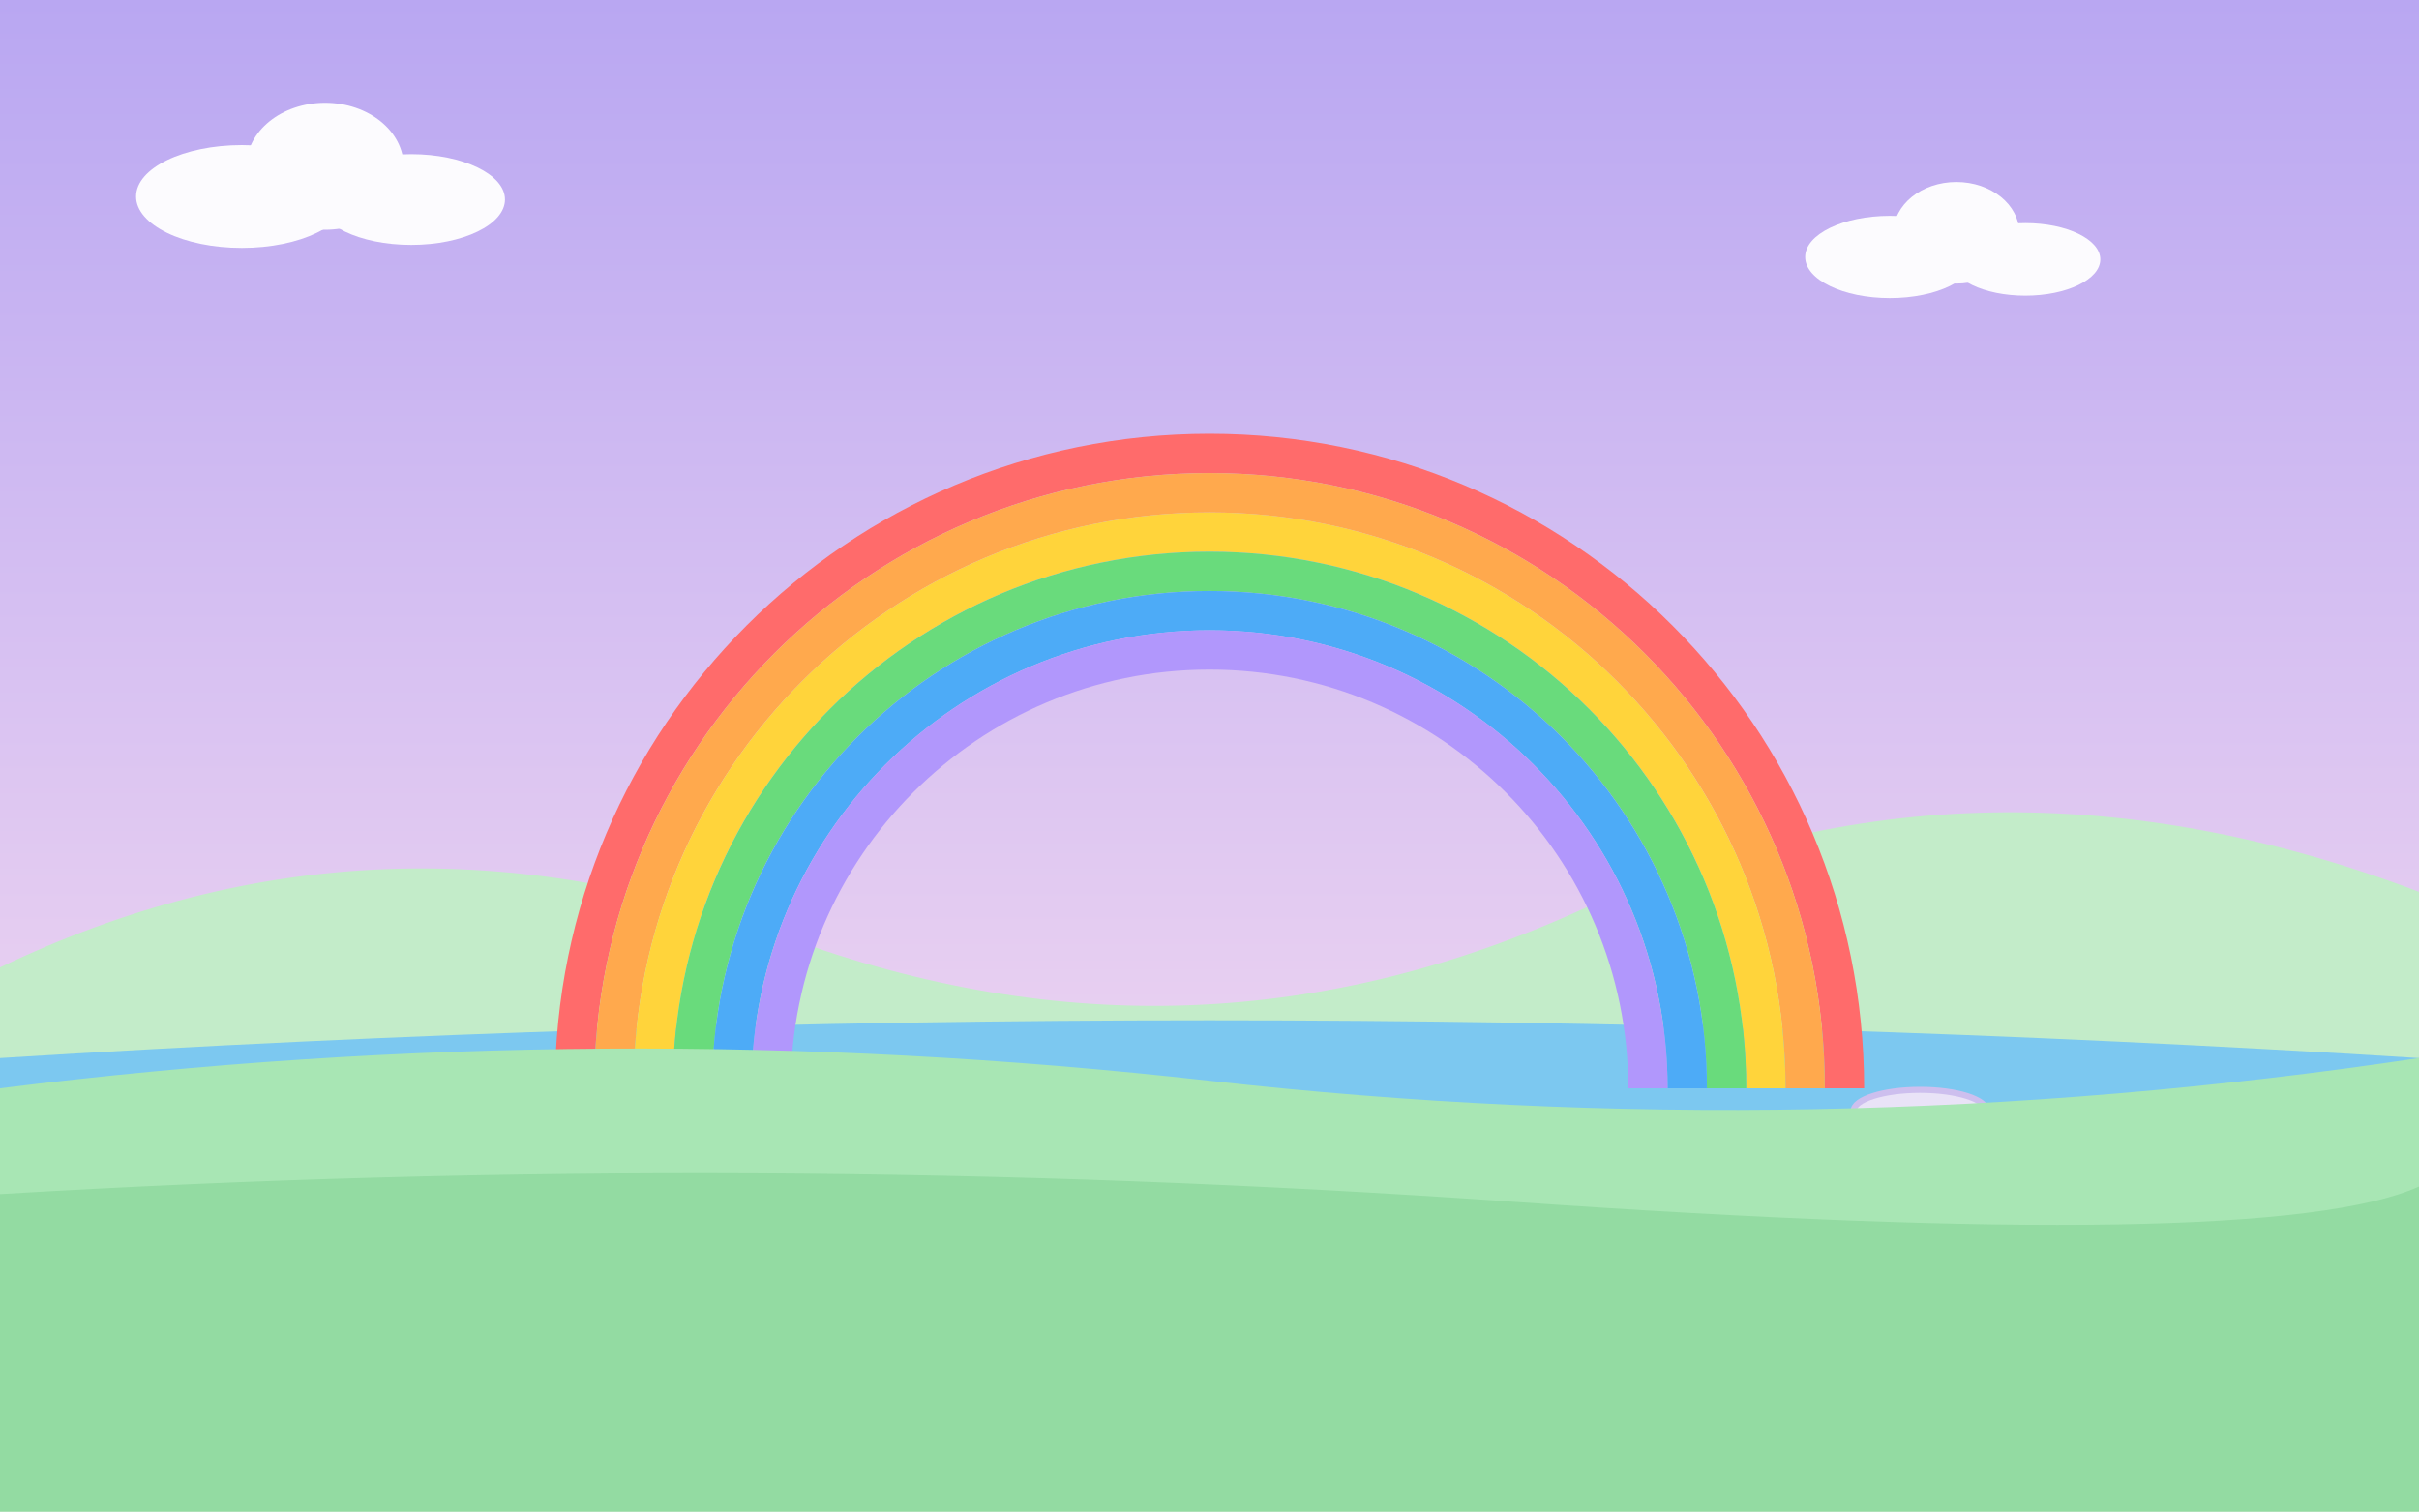
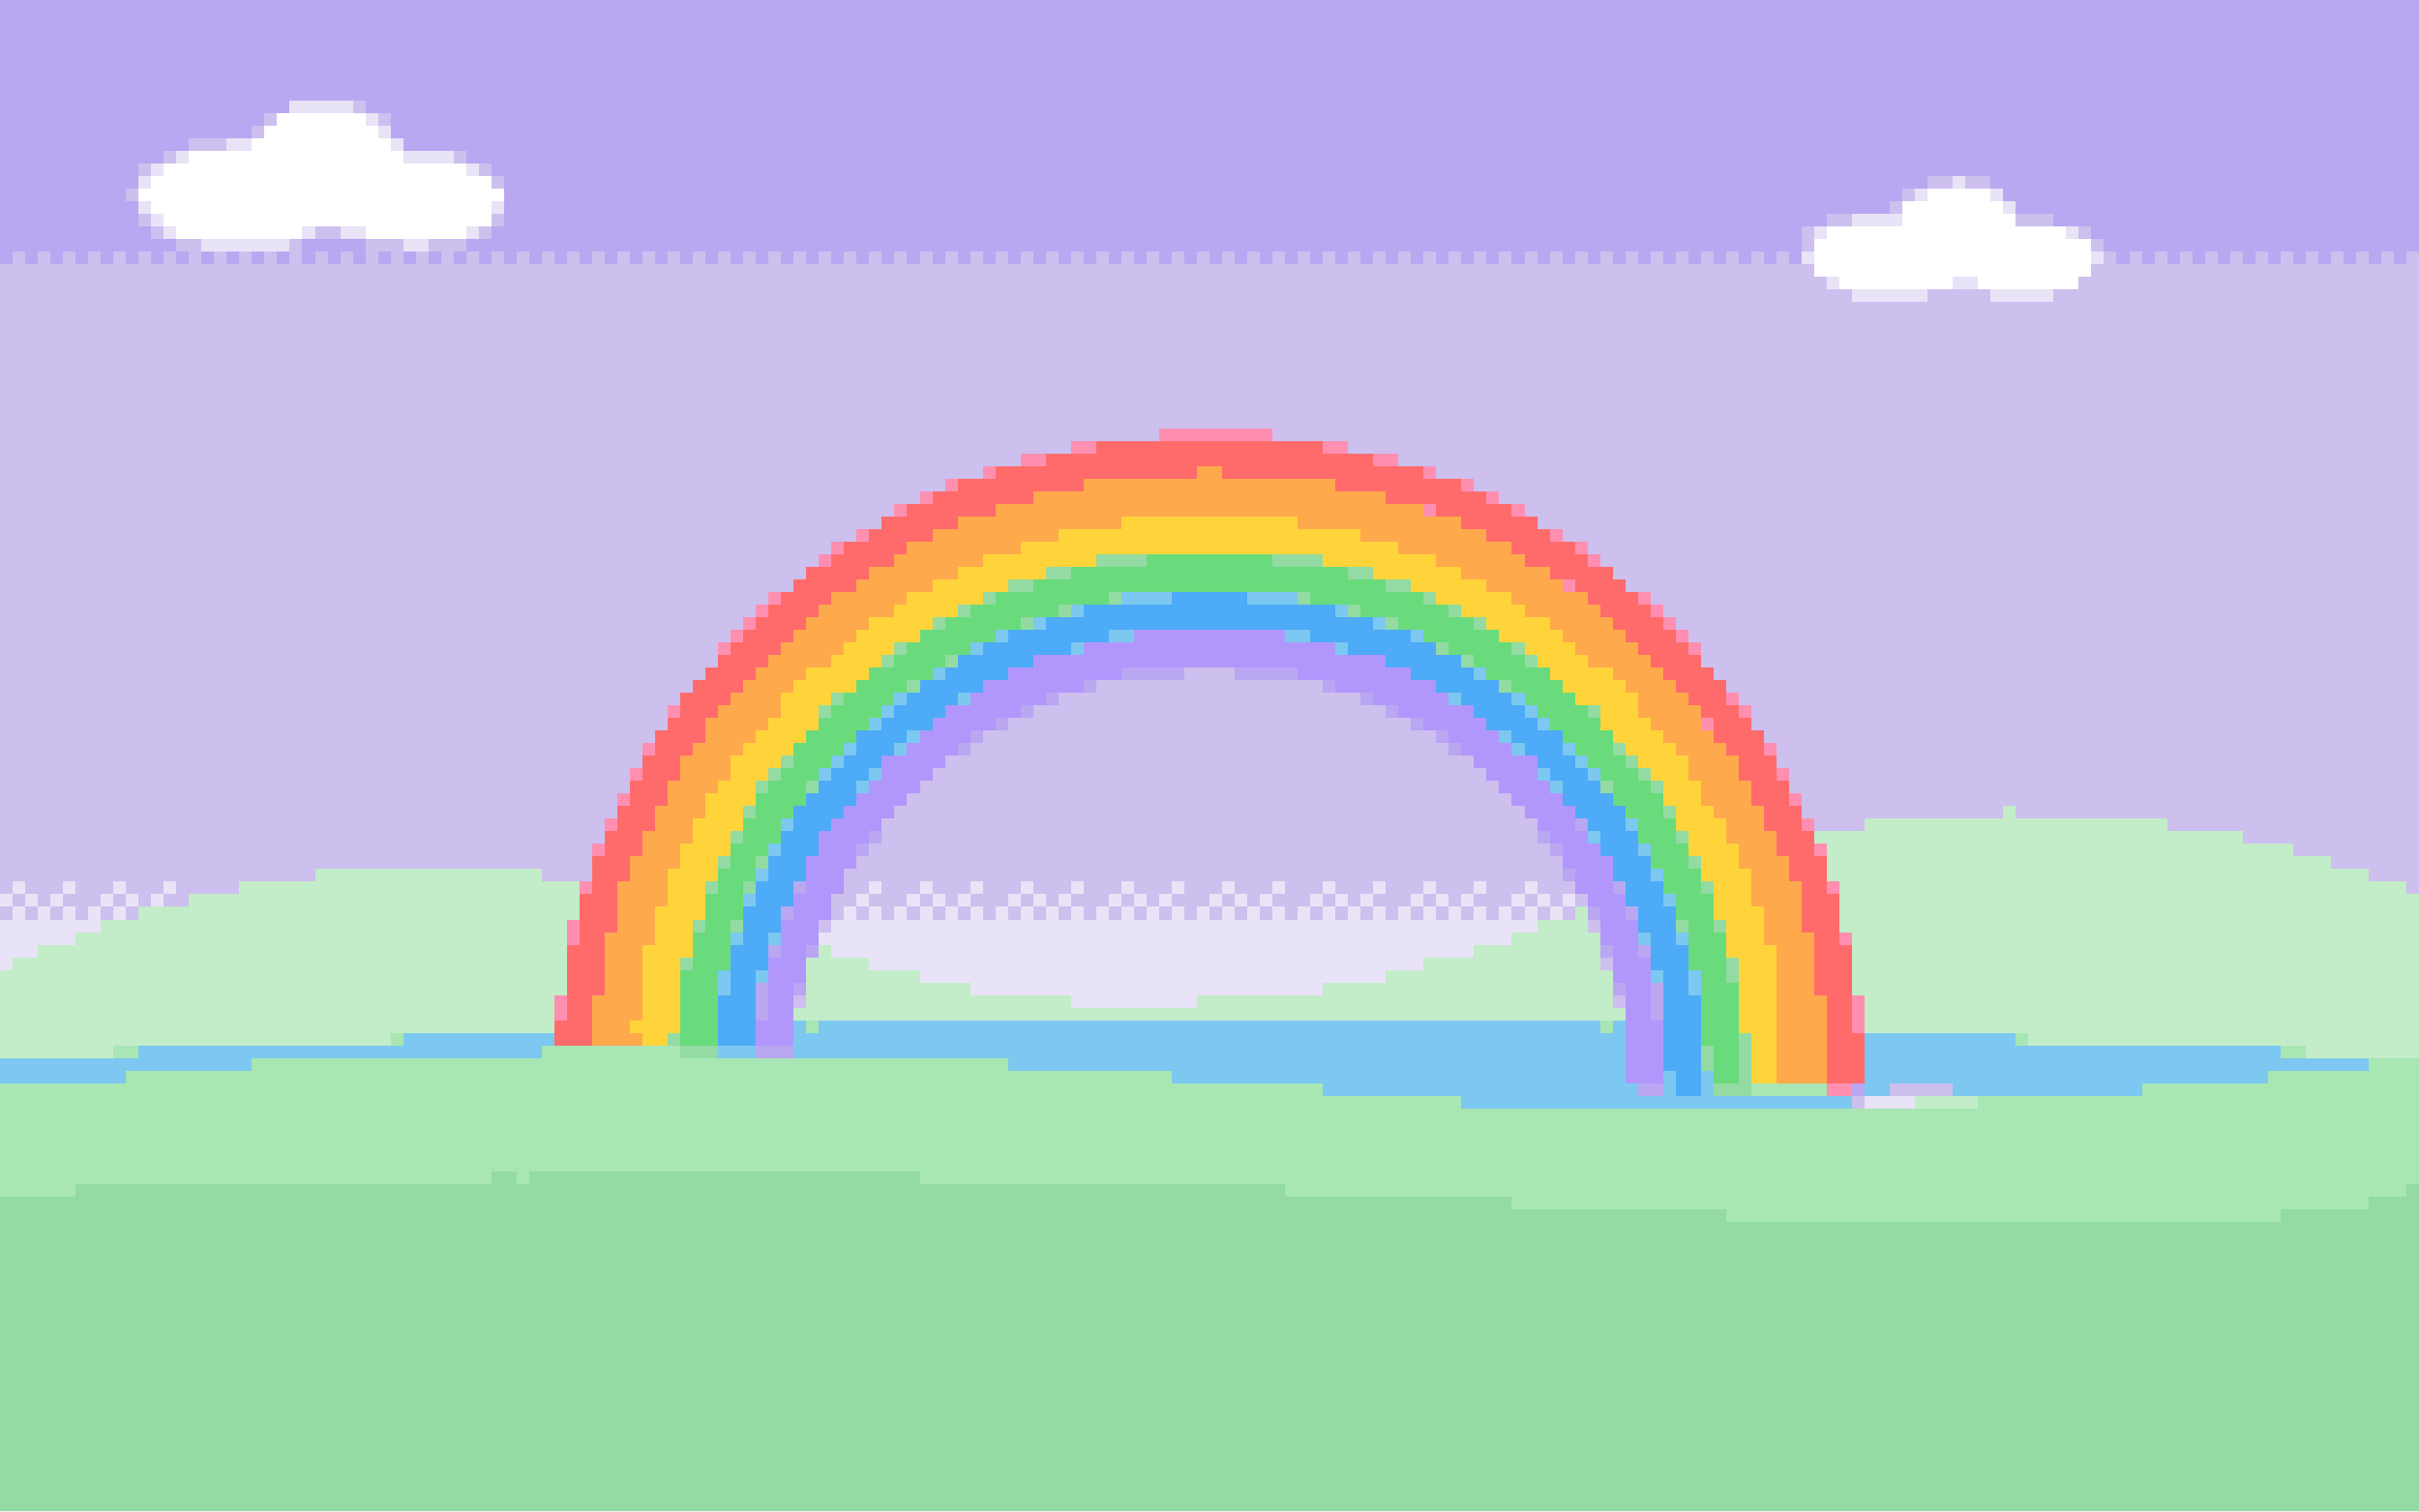
- <svg xmlns="http://www.w3.org/2000/svg" viewBox="0 0 1600 1000" preserveAspectRatio="xMidYMax slice">
-   <defs>
-     <linearGradient id="sky" x1="0" y1="0" x2="0" y2="1">
-       <stop offset="0" stop-color="#b9a7f2" />
-       <stop offset="1" stop-color="#ffe3f1" />
-     </linearGradient>
-   </defs>
-   <rect width="1600" height="1000" fill="url(#sky)" />
-   <g transform="translate(160 130) scale(1)" fill="#fff" opacity="0.95">
-     <ellipse cx="0" cy="0" rx="70" ry="34" />
-     <ellipse cx="55" cy="-20" rx="52" ry="42" />
-     <ellipse cx="112" cy="2" rx="62" ry="30" />
-   </g>
-   <g transform="translate(1250 170) scale(0.8)" fill="#fff" opacity="0.95">
-     <ellipse cx="0" cy="0" rx="70" ry="34" />
-     <ellipse cx="55" cy="-20" rx="52" ry="42" />
-     <ellipse cx="112" cy="2" rx="62" ry="30" />
-   </g>
-   <path d="M0 640 Q250 520 520 620 T1050 600 T1600 590 V760 H0Z" fill="#c3ecc9" />
-   <path d="M0 700 Q800 650 1600 700 V760 H0Z" fill="#7cc8f0" />
-   <path d="M380 720 A420 420 0 0 1 1220 720" stroke="#ff6b6b" stroke-width="26" fill="none" opacity="1" />
-   <path d="M406 720 A394 394 0 0 1 1194 720" stroke="#ffa94d" stroke-width="26" fill="none" opacity="1" />
-   <path d="M432 720 A368 368 0 0 1 1168 720" stroke="#ffd43b" stroke-width="26" fill="none" opacity="1" />
-   <path d="M458 720 A342 342 0 0 1 1142 720" stroke="#69db7c" stroke-width="26" fill="none" opacity="1" />
-   <path d="M484 720 A316 316 0 0 1 1116 720" stroke="#4dabf7" stroke-width="26" fill="none" opacity="1" />
-   <path d="M510 720 A290 290 0 0 1 1090 720" stroke="#b197fc" stroke-width="26" fill="none" opacity="1" />
-   <g fill="#e9e3f7" stroke="#cdbfee" stroke-width="4">
-     <ellipse cx="330" cy="735" rx="44" ry="14" />
-     <ellipse cx="1270" cy="735" rx="44" ry="14" />
-   </g>
-   <g transform="translate(66 844)">
-     <circle r="9" cx="0" cy="-10" fill="#ffffff" />
-     <circle r="9" cx="10" cy="0" fill="#ffffff" />
-     <circle r="9" cx="0" cy="10" fill="#ffffff" />
-     <circle r="9" cx="-10" cy="0" fill="#ffffff" />
-     <circle r="6" fill="#ffa94d" />
-   </g>
-   <g transform="translate(210 913)">
-     <circle r="9" cx="0" cy="-10" fill="#ff8fb1" />
-     <circle r="9" cx="10" cy="0" fill="#ff8fb1" />
-     <circle r="9" cx="0" cy="10" fill="#ff8fb1" />
-     <circle r="9" cx="-10" cy="0" fill="#ff8fb1" />
-     <circle r="6" fill="#ffa94d" />
-   </g>
-   <g transform="translate(343 899)">
-     <circle r="9" cx="0" cy="-10" fill="#ffffff" />
-     <circle r="9" cx="10" cy="0" fill="#ffffff" />
-     <circle r="9" cx="0" cy="10" fill="#ffffff" />
-     <circle r="9" cx="-10" cy="0" fill="#ffffff" />
-     <circle r="6" fill="#ffa94d" />
-   </g>
-   <g transform="translate(532 875)">
-     <circle r="9" cx="0" cy="-10" fill="#ffd43b" />
-     <circle r="9" cx="10" cy="0" fill="#ffd43b" />
-     <circle r="9" cx="0" cy="10" fill="#ffd43b" />
-     <circle r="9" cx="-10" cy="0" fill="#ffd43b" />
-     <circle r="6" fill="#ffa94d" />
-   </g>
-   <g transform="translate(632 906)">
-     <circle r="9" cx="0" cy="-10" fill="#ffffff" />
-     <circle r="9" cx="10" cy="0" fill="#ffffff" />
-     <circle r="9" cx="0" cy="10" fill="#ffffff" />
-     <circle r="9" cx="-10" cy="0" fill="#ffffff" />
-     <circle r="6" fill="#ffa94d" />
-   </g>
-   <g transform="translate(800 849)">
-     <circle r="9" cx="0" cy="-10" fill="#ffd43b" />
-     <circle r="9" cx="10" cy="0" fill="#ffd43b" />
-     <circle r="9" cx="0" cy="10" fill="#ffd43b" />
-     <circle r="9" cx="-10" cy="0" fill="#ffd43b" />
-     <circle r="6" fill="#ffa94d" />
-   </g>
-   <g transform="translate(990 935)">
-     <circle r="9" cx="0" cy="-10" fill="#b197fc" />
-     <circle r="9" cx="10" cy="0" fill="#b197fc" />
-     <circle r="9" cx="0" cy="10" fill="#b197fc" />
-     <circle r="9" cx="-10" cy="0" fill="#b197fc" />
-     <circle r="6" fill="#ffa94d" />
-   </g>
-   <g transform="translate(1082 893)">
-     <circle r="9" cx="0" cy="-10" fill="#ffd43b" />
-     <circle r="9" cx="10" cy="0" fill="#ffd43b" />
-     <circle r="9" cx="0" cy="10" fill="#ffd43b" />
-     <circle r="9" cx="-10" cy="0" fill="#ffd43b" />
-     <circle r="6" fill="#ffa94d" />
-   </g>
-   <g transform="translate(1268 885)">
-     <circle r="9" cx="0" cy="-10" fill="#ffffff" />
-     <circle r="9" cx="10" cy="0" fill="#ffffff" />
-     <circle r="9" cx="0" cy="10" fill="#ffffff" />
-     <circle r="9" cx="-10" cy="0" fill="#ffffff" />
-     <circle r="6" fill="#ffa94d" />
-   </g>
-   <g transform="translate(1406 876)">
-     <circle r="9" cx="0" cy="-10" fill="#b197fc" />
-     <circle r="9" cx="10" cy="0" fill="#b197fc" />
-     <circle r="9" cx="0" cy="10" fill="#b197fc" />
-     <circle r="9" cx="-10" cy="0" fill="#b197fc" />
-     <circle r="6" fill="#ffa94d" />
-   </g>
-   <path d="M0 720 Q400 670 800 715 T1600 700 V1000 H0Z" fill="#a8e6b4" />
-   <path d="M0 790 Q500 760 1000 795 T1600 785 V1000 H0Z" fill="#93dba2" />
+ <svg xmlns="http://www.w3.org/2000/svg" viewBox="0 0 192 120" shape-rendering="crispEdges" preserveAspectRatio="xMidYMax slice">
+   <path fill="#b9a7f2" d="M0 0h192v1h-192zM0 1h192v1h-192zM0 2h192v1h-192zM0 3h192v1h-192zM0 4h192v1h-192zM0 5h192v1h-192zM0 6h192v1h-192zM0 7h192v1h-192zM0 8h23v1h-23zM29 8h163v1h-163zM0 9h21v1h-21zM31 9h161v1h-161zM0 10h20v1h-20zM31 10h161v1h-161zM0 11h15v1h-15zM32 11h160v1h-160zM0 12h13v1h-13zM37 12h155v1h-155zM0 13h11v1h-11zM39 13h153v1h-153zM0 14h11v1h-11zM40 14h113v1h-113zM158 14h34v1h-34zM0 15h10v1h-10zM40 15h111v1h-111zM159 15h33v1h-33zM0 16h11v1h-11zM40 16h110v1h-110zM160 16h32v1h-32zM0 17h11v1h-11zM40 17h105v1h-105zM163 17h29v1h-29zM0 18h12v1h-12zM39 18h104v1h-104zM166 18h26v1h-26zM0 19h14v1h-14zM24 19h5v1h-5zM37 19h106v1h-106zM167 19h25v1h-25zM0 20h1v1h-1zM2 20h1v1h-1zM4 20h1v1h-1zM6 20h1v1h-1zM8 20h1v1h-1zM10 20h1v1h-1zM12 20h1v1h-1zM14 20h1v1h-1zM16 20h1v1h-1zM18 20h1v1h-1zM20 20h1v1h-1zM22 20h1v1h-1zM24 20h1v1h-1zM26 20h1v1h-1zM28 20h1v1h-1zM30 20h1v1h-1zM32 20h1v1h-1zM34 20h1v1h-1zM36 20h1v1h-1zM38 20h1v1h-1zM40 20h1v1h-1zM42 20h1v1h-1zM44 20h1v1h-1zM46 20h1v1h-1zM48 20h1v1h-1zM50 20h1v1h-1zM52 20h1v1h-1zM54 20h1v1h-1zM56 20h1v1h-1zM58 20h1v1h-1zM60 20h1v1h-1zM62 20h1v1h-1zM64 20h1v1h-1zM66 20h1v1h-1zM68 20h1v1h-1zM70 20h1v1h-1zM72 20h1v1h-1zM74 20h1v1h-1zM76 20h1v1h-1zM78 20h1v1h-1zM80 20h1v1h-1zM82 20h1v1h-1zM84 20h1v1h-1zM86 20h1v1h-1zM88 20h1v1h-1zM90 20h1v1h-1zM92 20h1v1h-1zM94 20h1v1h-1zM96 20h1v1h-1zM98 20h1v1h-1zM100 20h1v1h-1zM102 20h1v1h-1zM104 20h1v1h-1zM106 20h1v1h-1zM108 20h1v1h-1zM110 20h1v1h-1zM112 20h1v1h-1zM114 20h1v1h-1zM116 20h1v1h-1zM118 20h1v1h-1zM120 20h1v1h-1zM122 20h1v1h-1zM124 20h1v1h-1zM126 20h1v1h-1zM128 20h1v1h-1zM130 20h1v1h-1zM132 20h1v1h-1zM134 20h1v1h-1zM136 20h1v1h-1zM138 20h1v1h-1zM140 20h1v1h-1zM142 20h1v1h-1zM168 20h1v1h-1zM170 20h1v1h-1zM172 20h1v1h-1zM174 20h1v1h-1zM176 20h1v1h-1zM178 20h1v1h-1zM180 20h1v1h-1zM182 20h1v1h-1zM184 20h1v1h-1zM186 20h1v1h-1zM188 20h1v1h-1zM190 20h1v1h-1zM89 53h5v1h-5zM98 53h5v1h-5zM86 54h1v1h-1zM105 54h1v1h-1zM83 55h1v1h-1zM108 55h1v1h-1zM81 56h1v1h-1zM110 56h1v1h-1zM79 57h1v1h-1zM112 57h1v1h-1zM77 58h1v1h-1zM114 58h1v1h-1zM76 59h1v1h-1zM115 59h1v1h-1zM125 65h1v1h-1zM69 66h1v1h-1zM122 66h1v1h-1zM68 67h1v1h-1zM123 67h1v1h-1zM124 69h1v1h-1zM63 70h1v1h-1zM128 70h1v1h-1zM62 72h1v1h-1zM126 72h1v1h-1zM129 72h1v1h-1zM61 75h1v1h-1zM64 75h1v1h-1zM127 75h1v1h-1zM130 75h1v1h-1zM60 78h1v1h-1zM63 78h1v1h-1zM128 78h1v1h-1zM131 78h1v1h-1zM60 79h1v1h-1zM131 79h1v1h-1zM60 80h1v1h-1zM131 80h1v1h-1zM60 83h3v1h-3zM130 86h2v1h-2zM147 86h1v1h-1z" />
+   <path fill="#e9e3f7" d="M23 8h5v1h-5zM29 9h1v1h-1zM30 10h1v1h-1zM18 11h2v1h-2zM31 11h1v1h-1zM14 12h1v1h-1zM32 12h4v1h-4zM12 13h1v1h-1zM37 13h1v1h-1zM11 14h1v1h-1zM155 14h1v1h-1zM152 15h1v1h-1zM158 15h1v1h-1zM11 16h1v1h-1zM39 16h1v1h-1zM159 16h1v1h-1zM12 17h1v1h-1zM147 17h4v1h-4zM13 18h1v1h-1zM24 18h1v1h-1zM27 18h2v1h-2zM37 18h1v1h-1zM144 18h1v1h-1zM164 18h1v1h-1zM16 19h7v1h-7zM32 19h2v1h-2zM143 20h1v1h-1zM166 20h1v1h-1zM145 22h1v1h-1zM155 22h2v1h-2zM147 23h6v1h-6zM158 23h5v1h-5zM1 70h1v1h-1zM5 70h1v1h-1zM9 70h1v1h-1zM13 70h1v1h-1zM69 70h1v1h-1zM73 70h1v1h-1zM77 70h1v1h-1zM81 70h1v1h-1zM85 70h1v1h-1zM89 70h1v1h-1zM93 70h1v1h-1zM97 70h1v1h-1zM101 70h1v1h-1zM105 70h1v1h-1zM109 70h1v1h-1zM113 70h1v1h-1zM117 70h1v1h-1zM121 70h1v1h-1zM0 71h1v1h-1zM2 71h1v1h-1zM4 71h1v1h-1zM8 71h1v1h-1zM10 71h1v1h-1zM12 71h1v1h-1zM68 71h1v1h-1zM72 71h1v1h-1zM74 71h1v1h-1zM76 71h1v1h-1zM80 71h1v1h-1zM82 71h1v1h-1zM84 71h1v1h-1zM88 71h1v1h-1zM90 71h1v1h-1zM92 71h1v1h-1zM96 71h1v1h-1zM98 71h1v1h-1zM100 71h1v1h-1zM104 71h1v1h-1zM106 71h1v1h-1zM108 71h1v1h-1zM112 71h1v1h-1zM114 71h1v1h-1zM116 71h1v1h-1zM120 71h1v1h-1zM122 71h1v1h-1zM124 71h1v1h-1zM1 72h1v1h-1zM3 72h1v1h-1zM5 72h1v1h-1zM7 72h1v1h-1zM9 72h1v1h-1zM67 72h1v1h-1zM69 72h1v1h-1zM71 72h1v1h-1zM73 72h1v1h-1zM75 72h1v1h-1zM77 72h1v1h-1zM79 72h1v1h-1zM81 72h1v1h-1zM83 72h1v1h-1zM85 72h1v1h-1zM87 72h1v1h-1zM89 72h1v1h-1zM91 72h1v1h-1zM93 72h1v1h-1zM95 72h1v1h-1zM97 72h1v1h-1zM99 72h1v1h-1zM101 72h1v1h-1zM103 72h1v1h-1zM105 72h1v1h-1zM107 72h1v1h-1zM109 72h1v1h-1zM111 72h1v1h-1zM113 72h1v1h-1zM115 72h1v1h-1zM117 72h1v1h-1zM119 72h1v1h-1zM121 72h1v1h-1zM123 72h1v1h-1zM0 73h8v1h-8zM66 73h56v1h-56zM0 74h6v1h-6zM65 74h55v1h-55zM0 75h3v1h-3zM66 75h51v1h-51zM0 76h1v1h-1zM69 76h44v1h-44zM73 77h37v1h-37zM77 78h28v1h-28zM85 79h10v1h-10zM148 87h4v1h-4z" />
+   <path fill="#cdbfee" d="M28 8h1v1h-1zM21 9h1v1h-1zM30 9h1v1h-1zM20 10h1v1h-1zM15 11h3v1h-3zM13 12h1v1h-1zM36 12h1v1h-1zM11 13h1v1h-1zM38 13h1v1h-1zM39 14h1v1h-1zM153 14h2v1h-2zM156 14h2v1h-2zM10 15h1v1h-1zM151 15h1v1h-1zM150 16h1v1h-1zM11 17h1v1h-1zM39 17h1v1h-1zM145 17h2v1h-2zM160 17h3v1h-3zM12 18h1v1h-1zM25 18h2v1h-2zM38 18h1v1h-1zM143 18h1v1h-1zM165 18h1v1h-1zM14 19h2v1h-2zM23 19h1v1h-1zM29 19h3v1h-3zM34 19h3v1h-3zM143 19h1v1h-1zM166 19h1v1h-1zM1 20h1v1h-1zM3 20h1v1h-1zM5 20h1v1h-1zM7 20h1v1h-1zM9 20h1v1h-1zM11 20h1v1h-1zM13 20h1v1h-1zM15 20h1v1h-1zM17 20h1v1h-1zM19 20h1v1h-1zM21 20h1v1h-1zM23 20h1v1h-1zM25 20h1v1h-1zM27 20h1v1h-1zM29 20h1v1h-1zM31 20h1v1h-1zM33 20h1v1h-1zM35 20h1v1h-1zM37 20h1v1h-1zM39 20h1v1h-1zM41 20h1v1h-1zM43 20h1v1h-1zM45 20h1v1h-1zM47 20h1v1h-1zM49 20h1v1h-1zM51 20h1v1h-1zM53 20h1v1h-1zM55 20h1v1h-1zM57 20h1v1h-1zM59 20h1v1h-1zM61 20h1v1h-1zM63 20h1v1h-1zM65 20h1v1h-1zM67 20h1v1h-1zM69 20h1v1h-1zM71 20h1v1h-1zM73 20h1v1h-1zM75 20h1v1h-1zM77 20h1v1h-1zM79 20h1v1h-1zM81 20h1v1h-1zM83 20h1v1h-1zM85 20h1v1h-1zM87 20h1v1h-1zM89 20h1v1h-1zM91 20h1v1h-1zM93 20h1v1h-1zM95 20h1v1h-1zM97 20h1v1h-1zM99 20h1v1h-1zM101 20h1v1h-1zM103 20h1v1h-1zM105 20h1v1h-1zM107 20h1v1h-1zM109 20h1v1h-1zM111 20h1v1h-1zM113 20h1v1h-1zM115 20h1v1h-1zM117 20h1v1h-1zM119 20h1v1h-1zM121 20h1v1h-1zM123 20h1v1h-1zM125 20h1v1h-1zM127 20h1v1h-1zM129 20h1v1h-1zM131 20h1v1h-1zM133 20h1v1h-1zM135 20h1v1h-1zM137 20h1v1h-1zM139 20h1v1h-1zM141 20h1v1h-1zM167 20h1v1h-1zM169 20h1v1h-1zM171 20h1v1h-1zM173 20h1v1h-1zM175 20h1v1h-1zM177 20h1v1h-1zM179 20h1v1h-1zM181 20h1v1h-1zM183 20h1v1h-1zM185 20h1v1h-1zM187 20h1v1h-1zM189 20h1v1h-1zM191 20h1v1h-1zM0 21h144v1h-144zM166 21h26v1h-26zM0 22h145v1h-145zM165 22h27v1h-27zM0 23h147v1h-147zM153 23h5v1h-5zM163 23h29v1h-29zM0 24h192v1h-192zM0 25h192v1h-192zM0 26h192v1h-192zM0 27h192v1h-192zM0 28h192v1h-192zM0 29h192v1h-192zM0 30h192v1h-192zM0 31h192v1h-192zM0 32h192v1h-192zM0 33h192v1h-192zM0 34h92v1h-92zM101 34h91v1h-91zM0 35h85v1h-85zM107 35h85v1h-85zM0 36h81v1h-81zM111 36h81v1h-81zM0 37h78v1h-78zM114 37h78v1h-78zM0 38h75v1h-75zM117 38h75v1h-75zM0 39h73v1h-73zM119 39h73v1h-73zM0 40h71v1h-71zM121 40h71v1h-71zM0 41h70v1h-70zM122 41h70v1h-70zM0 42h68v1h-68zM124 42h68v1h-68zM0 43h66v1h-66zM126 43h66v1h-66zM0 44h65v1h-65zM127 44h65v1h-65zM0 45h64v1h-64zM128 45h64v1h-64zM0 46h63v1h-63zM129 46h63v1h-63zM0 47h61v1h-61zM131 47h61v1h-61zM0 48h60v1h-60zM132 48h60v1h-60zM0 49h59v1h-59zM133 49h59v1h-59zM0 50h58v1h-58zM134 50h58v1h-58zM0 51h57v1h-57zM135 51h57v1h-57zM0 52h57v1h-57zM135 52h57v1h-57zM0 53h56v1h-56zM94 53h4v1h-4zM136 53h56v1h-56zM0 54h55v1h-55zM87 54h18v1h-18zM137 54h55v1h-55zM0 55h54v1h-54zM84 55h24v1h-24zM138 55h54v1h-54zM0 56h53v1h-53zM82 56h28v1h-28zM139 56h53v1h-53zM0 57h53v1h-53zM80 57h32v1h-32zM139 57h53v1h-53zM0 58h52v1h-52zM78 58h36v1h-36zM140 58h52v1h-52zM0 59h51v1h-51zM77 59h38v1h-38zM141 59h51v1h-51zM0 60h51v1h-51zM75 60h42v1h-42zM141 60h51v1h-51zM0 61h50v1h-50zM74 61h44v1h-44zM142 61h50v1h-50zM0 62h50v1h-50zM73 62h46v1h-46zM142 62h50v1h-50zM0 63h49v1h-49zM72 63h48v1h-48zM143 63h49v1h-49zM0 64h49v1h-49zM71 64h50v1h-50zM143 64h16v1h-16zM160 64h32v1h-32zM0 65h48v1h-48zM70 65h52v1h-52zM144 65h4v1h-4zM172 65h20v1h-20zM0 66h48v1h-48zM70 66h52v1h-52zM178 66h14v1h-14zM0 67h47v1h-47zM69 67h54v1h-54zM182 67h10v1h-10zM0 68h47v1h-47zM68 68h56v1h-56zM185 68h7v1h-7zM0 69h25v1h-25zM43 69h4v1h-4zM67 69h57v1h-57zM188 69h4v1h-4zM0 70h1v1h-1zM2 70h3v1h-3zM6 70h3v1h-3zM10 70h3v1h-3zM14 70h5v1h-5zM67 70h2v1h-2zM70 70h3v1h-3zM74 70h3v1h-3zM78 70h3v1h-3zM82 70h3v1h-3zM86 70h3v1h-3zM90 70h3v1h-3zM94 70h3v1h-3zM98 70h3v1h-3zM102 70h3v1h-3zM106 70h3v1h-3zM110 70h3v1h-3zM114 70h3v1h-3zM118 70h3v1h-3zM122 70h3v1h-3zM191 70h1v1h-1zM1 71h1v1h-1zM3 71h1v1h-1zM5 71h3v1h-3zM9 71h1v1h-1zM11 71h1v1h-1zM13 71h2v1h-2zM66 71h2v1h-2zM69 71h3v1h-3zM73 71h1v1h-1zM75 71h1v1h-1zM77 71h3v1h-3zM81 71h1v1h-1zM83 71h1v1h-1zM85 71h3v1h-3zM89 71h1v1h-1zM91 71h1v1h-1zM93 71h3v1h-3zM97 71h1v1h-1zM99 71h1v1h-1zM101 71h3v1h-3zM105 71h1v1h-1zM107 71h1v1h-1zM109 71h3v1h-3zM113 71h1v1h-1zM115 71h1v1h-1zM117 71h3v1h-3zM121 71h1v1h-1zM123 71h1v1h-1zM125 71h1v1h-1zM0 72h1v1h-1zM2 72h1v1h-1zM4 72h1v1h-1zM6 72h1v1h-1zM8 72h1v1h-1zM10 72h1v1h-1zM66 72h1v1h-1zM68 72h1v1h-1zM70 72h1v1h-1zM72 72h1v1h-1zM74 72h1v1h-1zM76 72h1v1h-1zM78 72h1v1h-1zM80 72h1v1h-1zM82 72h1v1h-1zM84 72h1v1h-1zM86 72h1v1h-1zM88 72h1v1h-1zM90 72h1v1h-1zM92 72h1v1h-1zM94 72h1v1h-1zM96 72h1v1h-1zM98 72h1v1h-1zM100 72h1v1h-1zM102 72h1v1h-1zM104 72h1v1h-1zM106 72h1v1h-1zM108 72h1v1h-1zM110 72h1v1h-1zM112 72h1v1h-1zM114 72h1v1h-1zM116 72h1v1h-1zM118 72h1v1h-1zM120 72h1v1h-1zM122 72h1v1h-1zM124 72h1v1h-1zM65 73h1v1h-1zM126 73h1v1h-1zM127 76h1v1h-1zM63 79h1v1h-1zM128 79h1v1h-1zM150 86h5v1h-5zM147 87h1v1h-1z" />
+   <path fill="#ffffff" d="M22 9h7v1h-7zM21 10h9v1h-9zM20 11h11v1h-11zM15 12h17v1h-17zM13 13h24v1h-24zM12 14h27v1h-27zM11 15h29v1h-29zM153 15h5v1h-5zM12 16h27v1h-27zM151 16h8v1h-8zM13 17h26v1h-26zM151 17h9v1h-9zM14 18h10v1h-10zM29 18h8v1h-8zM145 18h19v1h-19zM144 19h22v1h-22zM144 20h22v1h-22zM144 21h22v1h-22zM146 22h9v1h-9zM157 22h8v1h-8z" />
+   <path fill="#ff8fb1" d="M92 34h9v1h-9zM85 35h2v1h-2zM105 35h2v1h-2zM81 36h2v1h-2zM109 36h2v1h-2zM78 37h1v1h-1zM113 37h1v1h-1zM75 38h1v1h-1zM116 38h1v1h-1zM73 39h1v1h-1zM118 39h1v1h-1zM71 40h1v1h-1zM113 40h1v1h-1zM120 40h1v1h-1zM68 42h1v1h-1zM123 42h1v1h-1zM66 43h1v1h-1zM125 43h1v1h-1zM65 44h1v1h-1zM126 44h1v1h-1zM124 46h1v1h-1zM61 47h1v1h-1zM130 47h1v1h-1zM60 48h1v1h-1zM131 48h1v1h-1zM59 49h1v1h-1zM132 49h1v1h-1zM58 50h1v1h-1zM133 50h1v1h-1zM57 51h1v1h-1zM134 51h1v1h-1zM137 55h1v1h-1zM53 56h1v1h-1zM138 56h1v1h-1zM135 57h1v1h-1zM51 59h1v1h-1zM140 59h1v1h-1zM50 61h1v1h-1zM141 61h1v1h-1zM49 63h1v1h-1zM142 63h1v1h-1zM48 65h1v1h-1zM143 65h1v1h-1zM47 67h1v1h-1zM144 67h1v1h-1zM46 70h1v1h-1zM145 70h1v1h-1zM45 73h1v1h-1zM45 74h1v1h-1zM146 74h1v1h-1zM44 79h1v1h-1zM147 79h1v1h-1zM44 80h1v1h-1zM147 80h1v1h-1zM147 81h1v1h-1zM145 86h2v1h-2z" />
+   <path fill="#ff6b6b" d="M87 35h18v1h-18zM83 36h26v1h-26zM79 37h16v1h-16zM97 37h16v1h-16zM76 38h10v1h-10zM106 38h10v1h-10zM74 39h8v1h-8zM110 39h8v1h-8zM72 40h7v1h-7zM114 40h6v1h-6zM70 41h6v1h-6zM116 41h6v1h-6zM69 42h5v1h-5zM118 42h5v1h-5zM67 43h5v1h-5zM120 43h5v1h-5zM66 44h5v1h-5zM121 44h5v1h-5zM64 45h5v1h-5zM123 45h5v1h-5zM63 46h5v1h-5zM125 46h4v1h-4zM62 47h4v1h-4zM126 47h4v1h-4zM61 48h4v1h-4zM127 48h4v1h-4zM60 49h4v1h-4zM128 49h4v1h-4zM59 50h4v1h-4zM129 50h4v1h-4zM58 51h4v1h-4zM130 51h4v1h-4zM57 52h4v1h-4zM131 52h4v1h-4zM56 53h4v1h-4zM132 53h4v1h-4zM55 54h4v1h-4zM133 54h4v1h-4zM54 55h4v1h-4zM134 55h3v1h-3zM54 56h3v1h-3zM135 56h3v1h-3zM53 57h3v1h-3zM136 57h3v1h-3zM52 58h4v1h-4zM136 58h4v1h-4zM52 59h3v1h-3zM137 59h3v1h-3zM51 60h3v1h-3zM138 60h3v1h-3zM51 61h3v1h-3zM138 61h3v1h-3zM50 62h3v1h-3zM139 62h3v1h-3zM50 63h3v1h-3zM139 63h3v1h-3zM49 64h3v1h-3zM140 64h3v1h-3zM49 65h3v1h-3zM140 65h3v1h-3zM48 66h3v1h-3zM141 66h3v1h-3zM48 67h3v1h-3zM141 67h3v1h-3zM47 68h3v1h-3zM142 68h3v1h-3zM47 69h3v1h-3zM142 69h3v1h-3zM47 70h2v1h-2zM143 70h2v1h-2zM46 71h3v1h-3zM143 71h3v1h-3zM46 72h3v1h-3zM143 72h3v1h-3zM46 73h3v1h-3zM143 73h3v1h-3zM46 74h2v1h-2zM144 74h2v1h-2zM45 75h3v1h-3zM144 75h3v1h-3zM45 76h3v1h-3zM144 76h3v1h-3zM45 77h3v1h-3zM144 77h3v1h-3zM45 78h3v1h-3zM144 78h3v1h-3zM45 79h2v1h-2zM145 79h2v1h-2zM45 80h2v1h-2zM145 80h2v1h-2zM44 81h3v1h-3zM145 81h2v1h-2zM44 82h3v1h-3zM145 82h3v1h-3zM145 83h3v1h-3zM145 84h3v1h-3zM145 85h3v1h-3z" />
+   <path fill="#ffa94d" d="M95 37h2v1h-2zM86 38h20v1h-20zM82 39h28v1h-28zM79 40h34v1h-34zM76 41h13v1h-13zM103 41h13v1h-13zM74 42h10v1h-10zM108 42h10v1h-10zM72 43h9v1h-9zM111 43h9v1h-9zM71 44h7v1h-7zM114 44h7v1h-7zM69 45h7v1h-7zM116 45h7v1h-7zM68 46h6v1h-6zM118 46h6v1h-6zM66 47h6v1h-6zM120 47h6v1h-6zM65 48h6v1h-6zM121 48h6v1h-6zM64 49h5v1h-5zM123 49h5v1h-5zM63 50h5v1h-5zM124 50h5v1h-5zM62 51h5v1h-5zM125 51h5v1h-5zM61 52h5v1h-5zM126 52h5v1h-5zM60 53h4v1h-4zM128 53h4v1h-4zM59 54h4v1h-4zM129 54h4v1h-4zM58 55h4v1h-4zM130 55h4v1h-4zM57 56h5v1h-5zM130 56h5v1h-5zM56 57h5v1h-5zM131 57h4v1h-4zM56 58h4v1h-4zM132 58h4v1h-4zM55 59h4v1h-4zM133 59h4v1h-4zM54 60h4v1h-4zM134 60h4v1h-4zM54 61h4v1h-4zM134 61h4v1h-4zM53 62h4v1h-4zM135 62h4v1h-4zM53 63h3v1h-3zM135 63h4v1h-4zM52 64h4v1h-4zM136 64h4v1h-4zM52 65h3v1h-3zM137 65h3v1h-3zM51 66h4v1h-4zM137 66h4v1h-4zM51 67h3v1h-3zM138 67h3v1h-3zM50 68h4v1h-4zM138 68h4v1h-4zM50 69h3v1h-3zM139 69h3v1h-3zM49 70h4v1h-4zM139 70h4v1h-4zM49 71h4v1h-4zM139 71h4v1h-4zM49 72h3v1h-3zM140 72h3v1h-3zM49 73h3v1h-3zM140 73h3v1h-3zM48 74h4v1h-4zM140 74h4v1h-4zM48 75h3v1h-3zM141 75h3v1h-3zM48 76h3v1h-3zM141 76h3v1h-3zM48 77h3v1h-3zM141 77h3v1h-3zM48 78h3v1h-3zM141 78h3v1h-3zM47 79h4v1h-4zM141 79h4v1h-4zM47 80h4v1h-4zM141 80h4v1h-4zM47 81h3v1h-3zM141 81h4v1h-4zM47 82h4v1h-4zM141 82h4v1h-4zM141 83h4v1h-4zM141 84h4v1h-4zM141 85h4v1h-4z" />
+   <path fill="#ffd43b" d="M89 41h14v1h-14zM84 42h24v1h-24zM81 43h30v1h-30zM78 44h9v1h-9zM105 44h9v1h-9zM76 45h7v1h-7zM109 45h7v1h-7zM74 46h6v1h-6zM112 46h6v1h-6zM72 47h6v1h-6zM114 47h6v1h-6zM71 48h5v1h-5zM116 48h5v1h-5zM69 49h5v1h-5zM118 49h5v1h-5zM68 50h5v1h-5zM119 50h5v1h-5zM67 51h4v1h-4zM121 51h4v1h-4zM66 52h4v1h-4zM122 52h4v1h-4zM64 53h5v1h-5zM123 53h5v1h-5zM63 54h5v1h-5zM124 54h5v1h-5zM62 55h4v1h-4zM125 55h5v1h-5zM62 56h3v1h-3zM127 56h3v1h-3zM61 57h4v1h-4zM127 57h4v1h-4zM60 58h4v1h-4zM128 58h4v1h-4zM59 59h4v1h-4zM129 59h4v1h-4zM58 60h4v1h-4zM130 60h4v1h-4zM58 61h3v1h-3zM131 61h3v1h-3zM57 62h3v1h-3zM132 62h3v1h-3zM56 63h4v1h-4zM132 63h3v1h-3zM56 64h3v1h-3zM133 64h3v1h-3zM55 65h4v1h-4zM133 65h4v1h-4zM55 66h3v1h-3zM134 66h3v1h-3zM54 67h4v1h-4zM134 67h4v1h-4zM54 68h3v1h-3zM135 68h3v1h-3zM53 69h4v1h-4zM135 69h4v1h-4zM53 70h3v1h-3zM136 70h3v1h-3zM53 71h3v1h-3zM136 71h3v1h-3zM52 72h4v1h-4zM136 72h4v1h-4zM52 73h3v1h-3zM137 73h3v1h-3zM52 74h3v1h-3zM137 74h3v1h-3zM51 75h4v1h-4zM137 75h4v1h-4zM51 76h3v1h-3zM138 76h3v1h-3zM51 77h3v1h-3zM138 77h3v1h-3zM51 78h3v1h-3zM138 78h3v1h-3zM51 79h3v1h-3zM138 79h3v1h-3zM51 80h3v1h-3zM138 80h3v1h-3zM50 81h4v1h-4zM138 81h3v1h-3zM51 82h2v1h-2zM139 82h2v1h-2zM139 83h2v1h-2zM139 84h2v1h-2zM139 85h2v1h-2z" />
+   <path fill="#93dba2" d="M87 44h4v1h-4zM101 44h4v1h-4zM83 45h2v1h-2zM107 45h2v1h-2zM80 46h2v1h-2zM110 46h2v1h-2zM78 47h1v1h-1zM88 47h1v1h-1zM103 47h1v1h-1zM113 47h1v1h-1zM76 48h1v1h-1zM84 48h1v1h-1zM107 48h1v1h-1zM115 48h1v1h-1zM74 49h1v1h-1zM81 49h1v1h-1zM110 49h1v1h-1zM117 49h1v1h-1zM71 51h1v1h-1zM114 51h1v1h-1zM120 51h1v1h-1zM70 52h1v1h-1zM75 52h1v1h-1zM116 52h1v1h-1zM121 52h1v1h-1zM72 54h1v1h-1zM119 54h1v1h-1zM66 55h1v1h-1zM65 56h1v1h-1zM126 56h1v1h-1zM128 59h1v1h-1zM62 60h1v1h-1zM129 60h1v1h-1zM61 61h1v1h-1zM130 61h1v1h-1zM60 62h1v1h-1zM64 62h1v1h-1zM127 62h1v1h-1zM131 62h1v1h-1zM59 64h1v1h-1zM132 64h1v1h-1zM58 66h1v1h-1zM133 66h1v1h-1zM57 68h1v1h-1zM60 68h1v1h-1zM134 68h1v1h-1zM56 70h1v1h-1zM59 70h1v1h-1zM135 70h1v1h-1zM55 73h1v1h-1zM58 73h1v1h-1zM133 73h1v1h-1zM136 73h1v1h-1zM54 76h1v1h-1zM137 76h1v1h-1zM137 77h1v1h-1zM53 82h1v1h-1zM138 82h1v1h-1zM54 83h3v1h-3zM135 83h1v1h-1zM138 83h1v1h-1zM135 84h1v1h-1zM138 84h1v1h-1zM138 85h1v1h-1zM136 86h3v1h-3zM39 93h2v1h-2zM42 93h31v1h-31zM6 94h96v1h-96zM191 94h1v1h-1zM0 95h120v1h-120zM188 95h4v1h-4zM0 96h137v1h-137zM181 96h11v1h-11zM0 97h192v1h-192zM0 98h192v1h-192zM0 99h192v1h-192zM0 100h192v1h-192zM0 101h192v1h-192zM0 102h192v1h-192zM0 103h192v1h-192zM0 104h192v1h-192zM0 105h192v1h-192zM0 106h192v1h-192zM0 107h192v1h-192zM0 108h192v1h-192zM0 109h192v1h-192zM0 110h192v1h-192zM0 111h192v1h-192zM0 112h192v1h-192zM0 113h192v1h-192zM0 114h192v1h-192zM0 115h192v1h-192zM0 116h192v1h-192zM0 117h192v1h-192zM0 118h192v1h-192zM0 119h192v1h-192z" />
+   <path fill="#69db7c" d="M91 44h10v1h-10zM85 45h22v1h-22zM82 46h28v1h-28zM79 47h9v1h-9zM104 47h9v1h-9zM77 48h7v1h-7zM108 48h7v1h-7zM75 49h6v1h-6zM111 49h6v1h-6zM73 50h6v1h-6zM113 50h6v1h-6zM72 51h5v1h-5zM115 51h5v1h-5zM71 52h4v1h-4zM117 52h4v1h-4zM69 53h5v1h-5zM118 53h5v1h-5zM68 54h4v1h-4zM120 54h4v1h-4zM67 55h4v1h-4zM121 55h4v1h-4zM66 56h4v1h-4zM122 56h4v1h-4zM65 57h4v1h-4zM123 57h4v1h-4zM64 58h4v1h-4zM124 58h4v1h-4zM63 59h4v1h-4zM125 59h3v1h-3zM63 60h3v1h-3zM126 60h3v1h-3zM62 61h3v1h-3zM127 61h3v1h-3zM61 62h3v1h-3zM128 62h3v1h-3zM60 63h4v1h-4zM128 63h4v1h-4zM60 64h3v1h-3zM129 64h3v1h-3zM59 65h3v1h-3zM130 65h3v1h-3zM59 66h3v1h-3zM130 66h3v1h-3zM58 67h3v1h-3zM131 67h3v1h-3zM58 68h2v1h-2zM131 68h3v1h-3zM57 69h3v1h-3zM132 69h3v1h-3zM57 70h2v1h-2zM132 70h3v1h-3zM56 71h3v1h-3zM133 71h3v1h-3zM56 72h3v1h-3zM133 72h3v1h-3zM56 73h2v1h-2zM134 73h2v1h-2zM55 74h3v1h-3zM134 74h3v1h-3zM55 75h3v1h-3zM134 75h3v1h-3zM55 76h3v1h-3zM134 76h3v1h-3zM54 77h3v1h-3zM135 77h2v1h-2zM54 78h3v1h-3zM135 78h3v1h-3zM54 79h3v1h-3zM135 79h3v1h-3zM54 80h3v1h-3zM135 80h3v1h-3zM54 81h3v1h-3zM135 81h3v1h-3zM54 82h3v1h-3zM135 82h3v1h-3zM136 83h2v1h-2zM136 84h2v1h-2zM136 85h2v1h-2z" />
+   <path fill="#7cc8f0" d="M89 47h4v1h-4zM99 47h4v1h-4zM85 48h1v1h-1zM106 48h1v1h-1zM82 49h1v1h-1zM109 49h1v1h-1zM79 50h1v1h-1zM88 50h2v1h-2zM102 50h2v1h-2zM112 50h1v1h-1zM77 51h1v1h-1zM85 51h1v1h-1zM106 51h1v1h-1zM74 53h1v1h-1zM117 53h1v1h-1zM71 55h1v1h-1zM76 55h1v1h-1zM115 55h1v1h-1zM120 55h1v1h-1zM70 56h1v1h-1zM121 56h1v1h-1zM69 57h1v1h-1zM122 57h1v1h-1zM72 58h1v1h-1zM119 58h1v1h-1zM67 59h1v1h-1zM71 59h1v1h-1zM120 59h1v1h-1zM124 59h1v1h-1zM66 60h1v1h-1zM125 60h1v1h-1zM65 61h1v1h-1zM69 61h1v1h-1zM122 61h1v1h-1zM126 61h1v1h-1zM68 62h1v1h-1zM123 62h1v1h-1zM62 65h1v1h-1zM129 65h1v1h-1zM126 66h1v1h-1zM61 67h1v1h-1zM130 67h1v1h-1zM60 69h1v1h-1zM131 69h1v1h-1zM59 71h1v1h-1zM132 71h1v1h-1zM58 74h1v1h-1zM61 74h1v1h-1zM130 74h1v1h-1zM133 74h1v1h-1zM57 77h1v1h-1zM60 77h1v1h-1zM131 77h1v1h-1zM134 77h1v1h-1zM57 78h1v1h-1zM134 78h1v1h-1zM63 81h1v1h-1zM65 81h62v1h-62zM128 81h1v1h-1zM32 82h12v1h-12zM63 82h66v1h-66zM148 82h12v1h-12zM11 83h32v1h-32zM57 83h3v1h-3zM63 83h66v1h-66zM148 83h33v1h-33zM0 84h20v1h-20zM80 84h49v1h-49zM148 84h40v1h-40zM0 85h10v1h-10zM93 85h36v1h-36zM132 85h1v1h-1zM135 85h1v1h-1zM148 85h32v1h-32zM105 86h25v1h-25zM132 86h1v1h-1zM135 86h1v1h-1zM148 86h2v1h-2zM155 86h15v1h-15zM116 87h31v1h-31z" />
+   <path fill="#4dabf7" d="M93 47h6v1h-6zM86 48h20v1h-20zM83 49h26v1h-26zM80 50h8v1h-8zM104 50h8v1h-8zM78 51h7v1h-7zM107 51h7v1h-7zM76 52h6v1h-6zM110 52h6v1h-6zM75 53h5v1h-5zM112 53h5v1h-5zM73 54h5v1h-5zM114 54h5v1h-5zM72 55h4v1h-4zM116 55h4v1h-4zM71 56h4v1h-4zM117 56h4v1h-4zM70 57h4v1h-4zM118 57h4v1h-4zM68 58h4v1h-4zM120 58h4v1h-4zM68 59h3v1h-3zM121 59h3v1h-3zM67 60h3v1h-3zM122 60h3v1h-3zM66 61h3v1h-3zM123 61h3v1h-3zM65 62h3v1h-3zM124 62h3v1h-3zM64 63h4v1h-4zM124 63h4v1h-4zM63 64h4v1h-4zM125 64h4v1h-4zM63 65h3v1h-3zM126 65h3v1h-3zM62 66h3v1h-3zM127 66h3v1h-3zM62 67h3v1h-3zM127 67h3v1h-3zM61 68h3v1h-3zM128 68h3v1h-3zM61 69h3v1h-3zM128 69h3v1h-3zM60 70h3v1h-3zM129 70h3v1h-3zM60 71h3v1h-3zM129 71h3v1h-3zM59 72h3v1h-3zM130 72h3v1h-3zM59 73h3v1h-3zM130 73h3v1h-3zM59 74h2v1h-2zM131 74h2v1h-2zM58 75h3v1h-3zM131 75h3v1h-3zM58 76h3v1h-3zM131 76h3v1h-3zM58 77h2v1h-2zM132 77h2v1h-2zM58 78h2v1h-2zM132 78h2v1h-2zM57 79h3v1h-3zM132 79h3v1h-3zM57 80h3v1h-3zM132 80h3v1h-3zM57 81h3v1h-3zM132 81h3v1h-3zM57 82h3v1h-3zM132 82h3v1h-3zM132 83h3v1h-3zM132 84h3v1h-3zM133 85h2v1h-2zM133 86h2v1h-2z" />
+   <path fill="#b197fc" d="M90 50h12v1h-12zM86 51h20v1h-20zM82 52h28v1h-28zM80 53h9v1h-9zM103 53h9v1h-9zM78 54h8v1h-8zM106 54h8v1h-8zM77 55h6v1h-6zM109 55h6v1h-6zM75 56h6v1h-6zM111 56h6v1h-6zM74 57h5v1h-5zM113 57h5v1h-5zM73 58h4v1h-4zM115 58h4v1h-4zM72 59h4v1h-4zM116 59h4v1h-4zM70 60h5v1h-5zM117 60h5v1h-5zM70 61h4v1h-4zM118 61h4v1h-4zM69 62h4v1h-4zM119 62h4v1h-4zM68 63h4v1h-4zM120 63h4v1h-4zM67 64h4v1h-4zM121 64h4v1h-4zM66 65h4v1h-4zM122 65h3v1h-3zM65 66h4v1h-4zM123 66h3v1h-3zM65 67h3v1h-3zM124 67h3v1h-3zM64 68h4v1h-4zM124 68h4v1h-4zM64 69h3v1h-3zM125 69h3v1h-3zM64 70h3v1h-3zM125 70h3v1h-3zM63 71h3v1h-3zM126 71h3v1h-3zM63 72h3v1h-3zM127 72h2v1h-2zM62 73h3v1h-3zM127 73h3v1h-3zM62 74h3v1h-3zM127 74h3v1h-3zM62 75h2v1h-2zM128 75h2v1h-2zM61 76h3v1h-3zM128 76h3v1h-3zM61 77h3v1h-3zM128 77h3v1h-3zM61 78h2v1h-2zM129 78h2v1h-2zM61 79h2v1h-2zM129 79h2v1h-2zM61 80h2v1h-2zM129 80h2v1h-2zM60 81h3v1h-3zM129 81h3v1h-3zM60 82h3v1h-3zM129 82h3v1h-3zM129 83h3v1h-3zM129 84h3v1h-3zM129 85h3v1h-3z" />
+   <path fill="#c3ecc9" d="M159 64h1v1h-1zM148 65h24v1h-24zM144 66h34v1h-34zM145 67h37v1h-37zM145 68h40v1h-40zM25 69h18v1h-18zM145 69h43v1h-43zM19 70h27v1h-27zM146 70h45v1h-45zM15 71h31v1h-31zM146 71h46v1h-46zM11 72h35v1h-35zM125 72h1v1h-1zM146 72h46v1h-46zM8 73h37v1h-37zM122 73h4v1h-4zM146 73h46v1h-46zM6 74h39v1h-39zM120 74h7v1h-7zM147 74h45v1h-45zM3 75h42v1h-42zM65 75h1v1h-1zM117 75h10v1h-10zM147 75h45v1h-45zM1 76h44v1h-44zM64 76h5v1h-5zM113 76h14v1h-14zM147 76h45v1h-45zM0 77h45v1h-45zM64 77h9v1h-9zM110 77h18v1h-18zM147 77h45v1h-45zM0 78h45v1h-45zM64 78h13v1h-13zM105 78h23v1h-23zM147 78h45v1h-45zM0 79h44v1h-44zM64 79h21v1h-21zM95 79h33v1h-33zM148 79h44v1h-44zM0 80h44v1h-44zM63 80h66v1h-66zM148 80h44v1h-44zM0 81h44v1h-44zM148 81h44v1h-44zM0 82h31v1h-31zM161 82h31v1h-31zM0 83h9v1h-9zM183 83h9v1h-9zM152 87h5v1h-5z" />
+   <path fill="#a8e6b4" d="M64 81h1v1h-1zM127 81h1v1h-1zM31 82h1v1h-1zM160 82h1v1h-1zM9 83h2v1h-2zM43 83h11v1h-11zM181 83h2v1h-2zM20 84h60v1h-60zM188 84h4v1h-4zM10 85h83v1h-83zM180 85h12v1h-12zM0 86h105v1h-105zM139 86h6v1h-6zM170 86h22v1h-22zM0 87h116v1h-116zM157 87h35v1h-35zM0 88h192v1h-192zM0 89h192v1h-192zM0 90h192v1h-192zM0 91h192v1h-192zM0 92h192v1h-192zM0 93h39v1h-39zM41 93h1v1h-1zM73 93h119v1h-119zM0 94h6v1h-6zM102 94h89v1h-89zM120 95h68v1h-68zM137 96h44v1h-44z" />
</svg>
